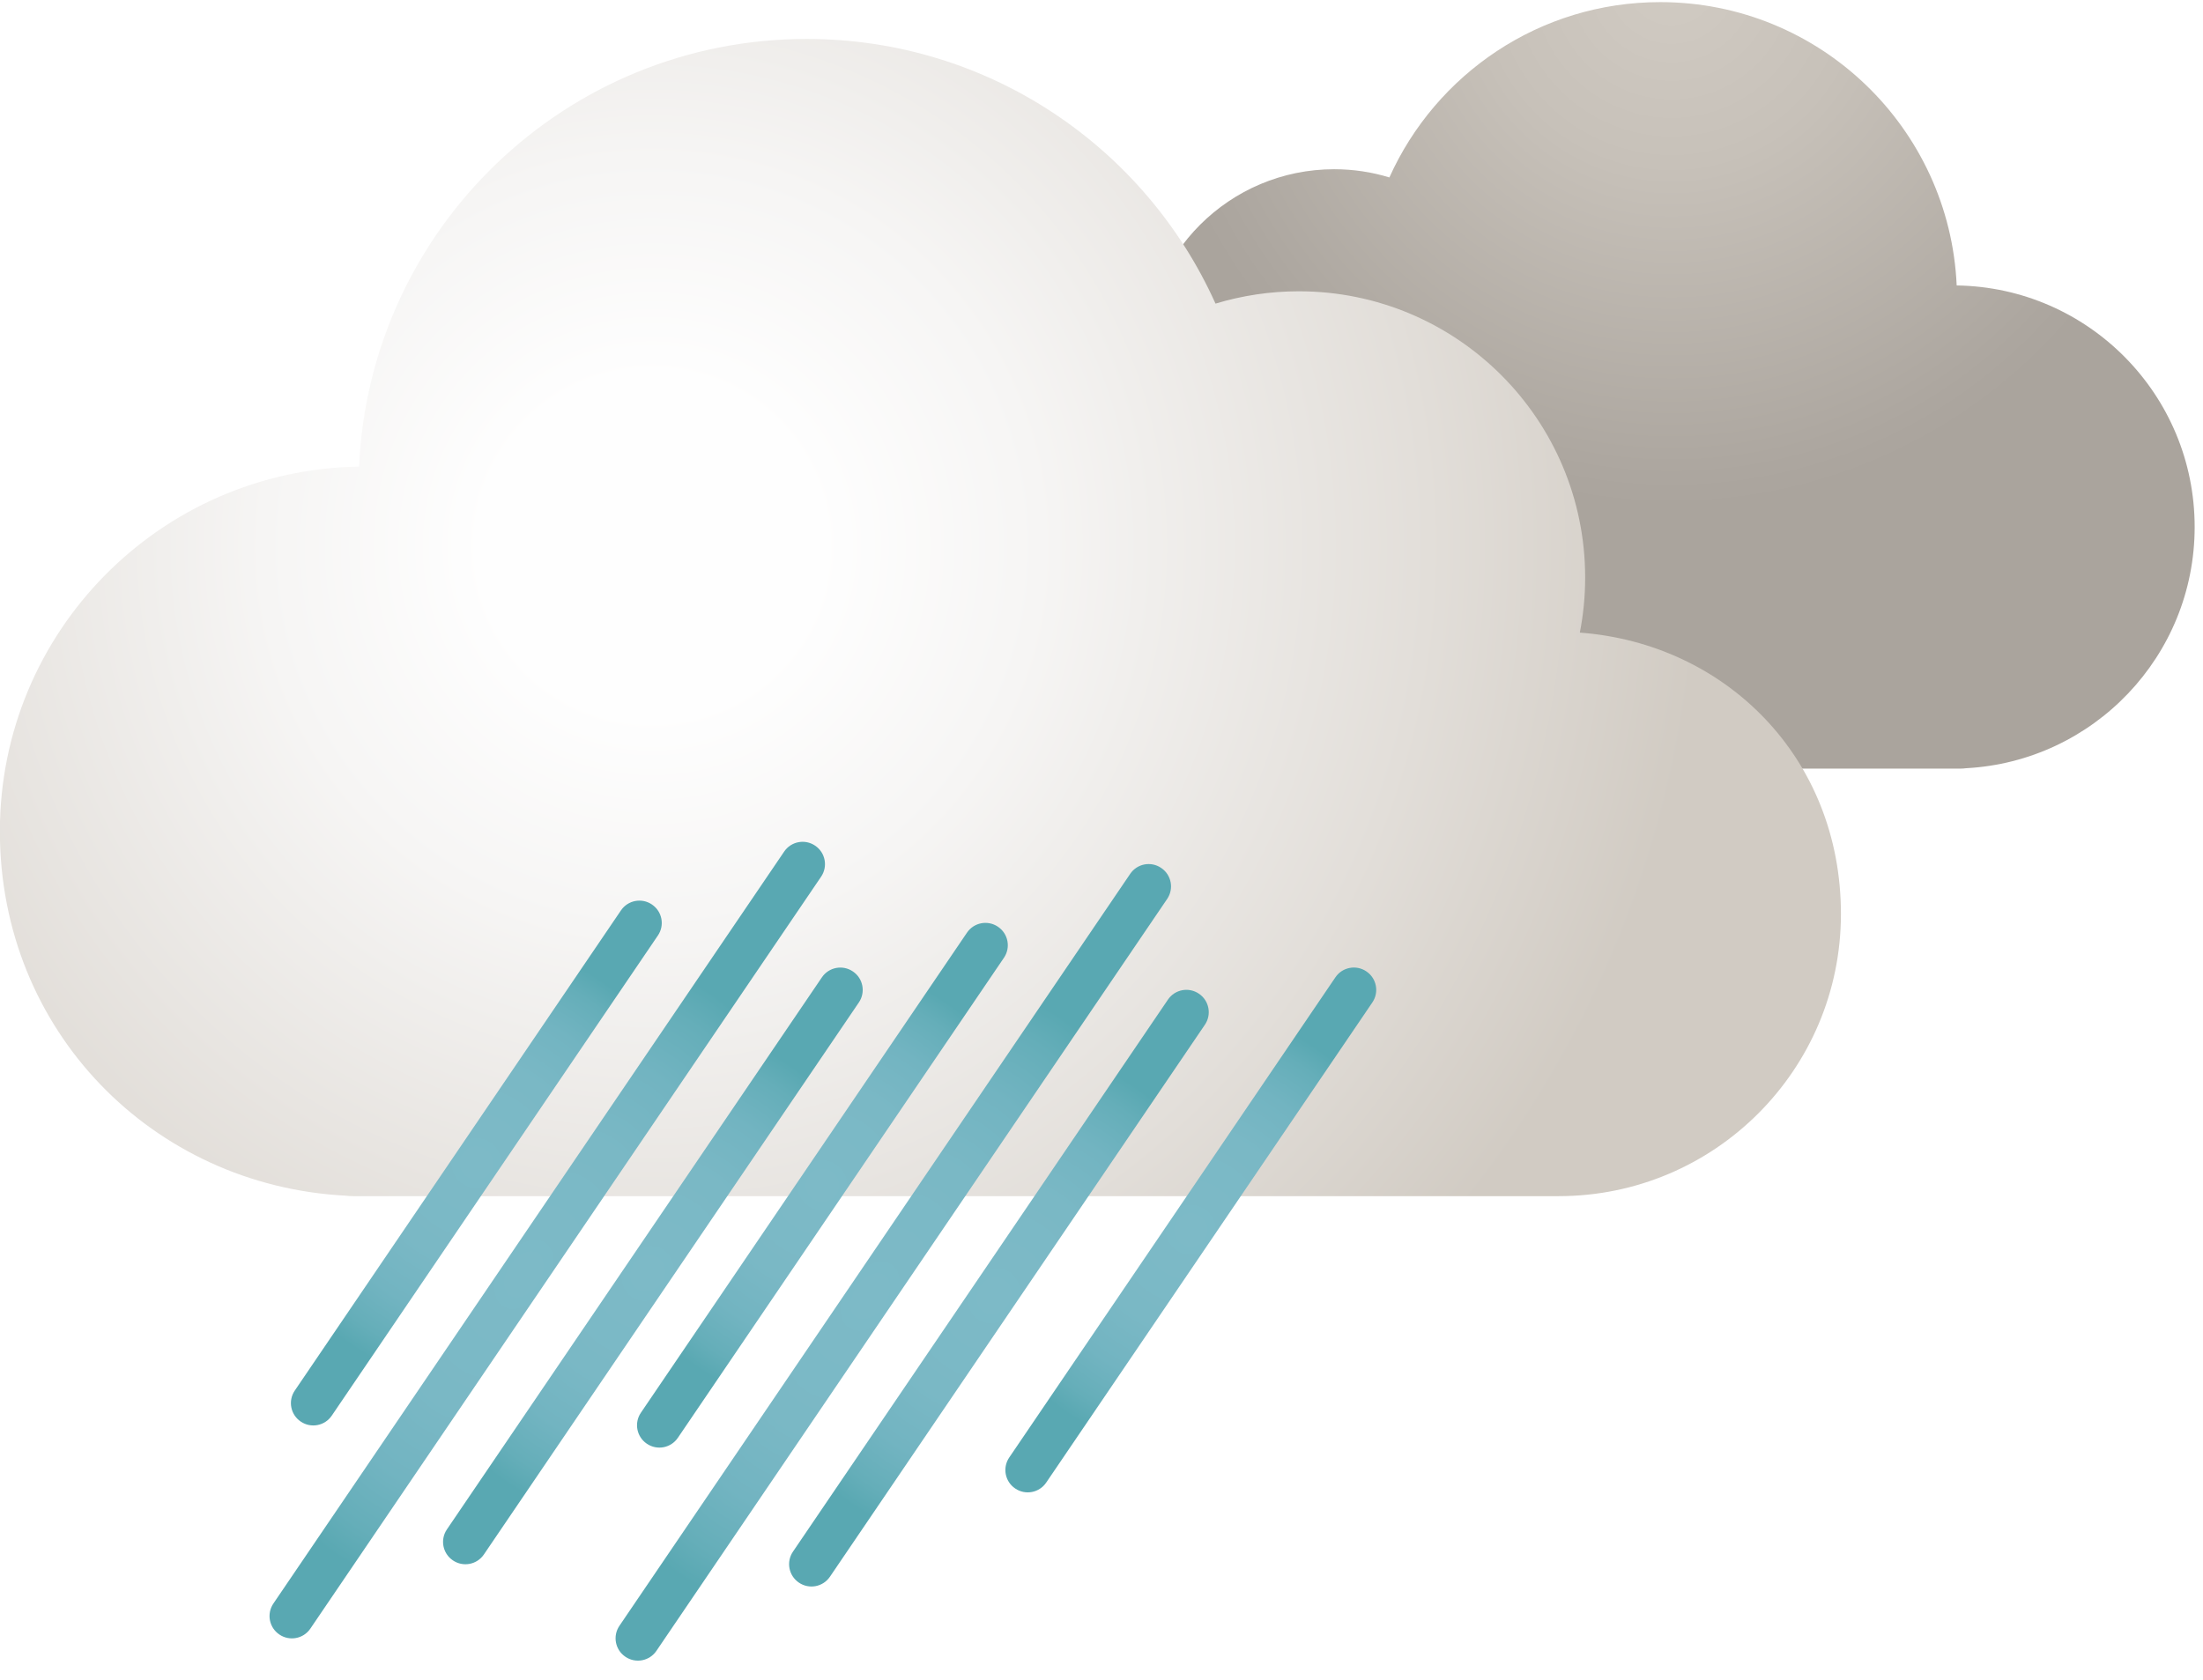
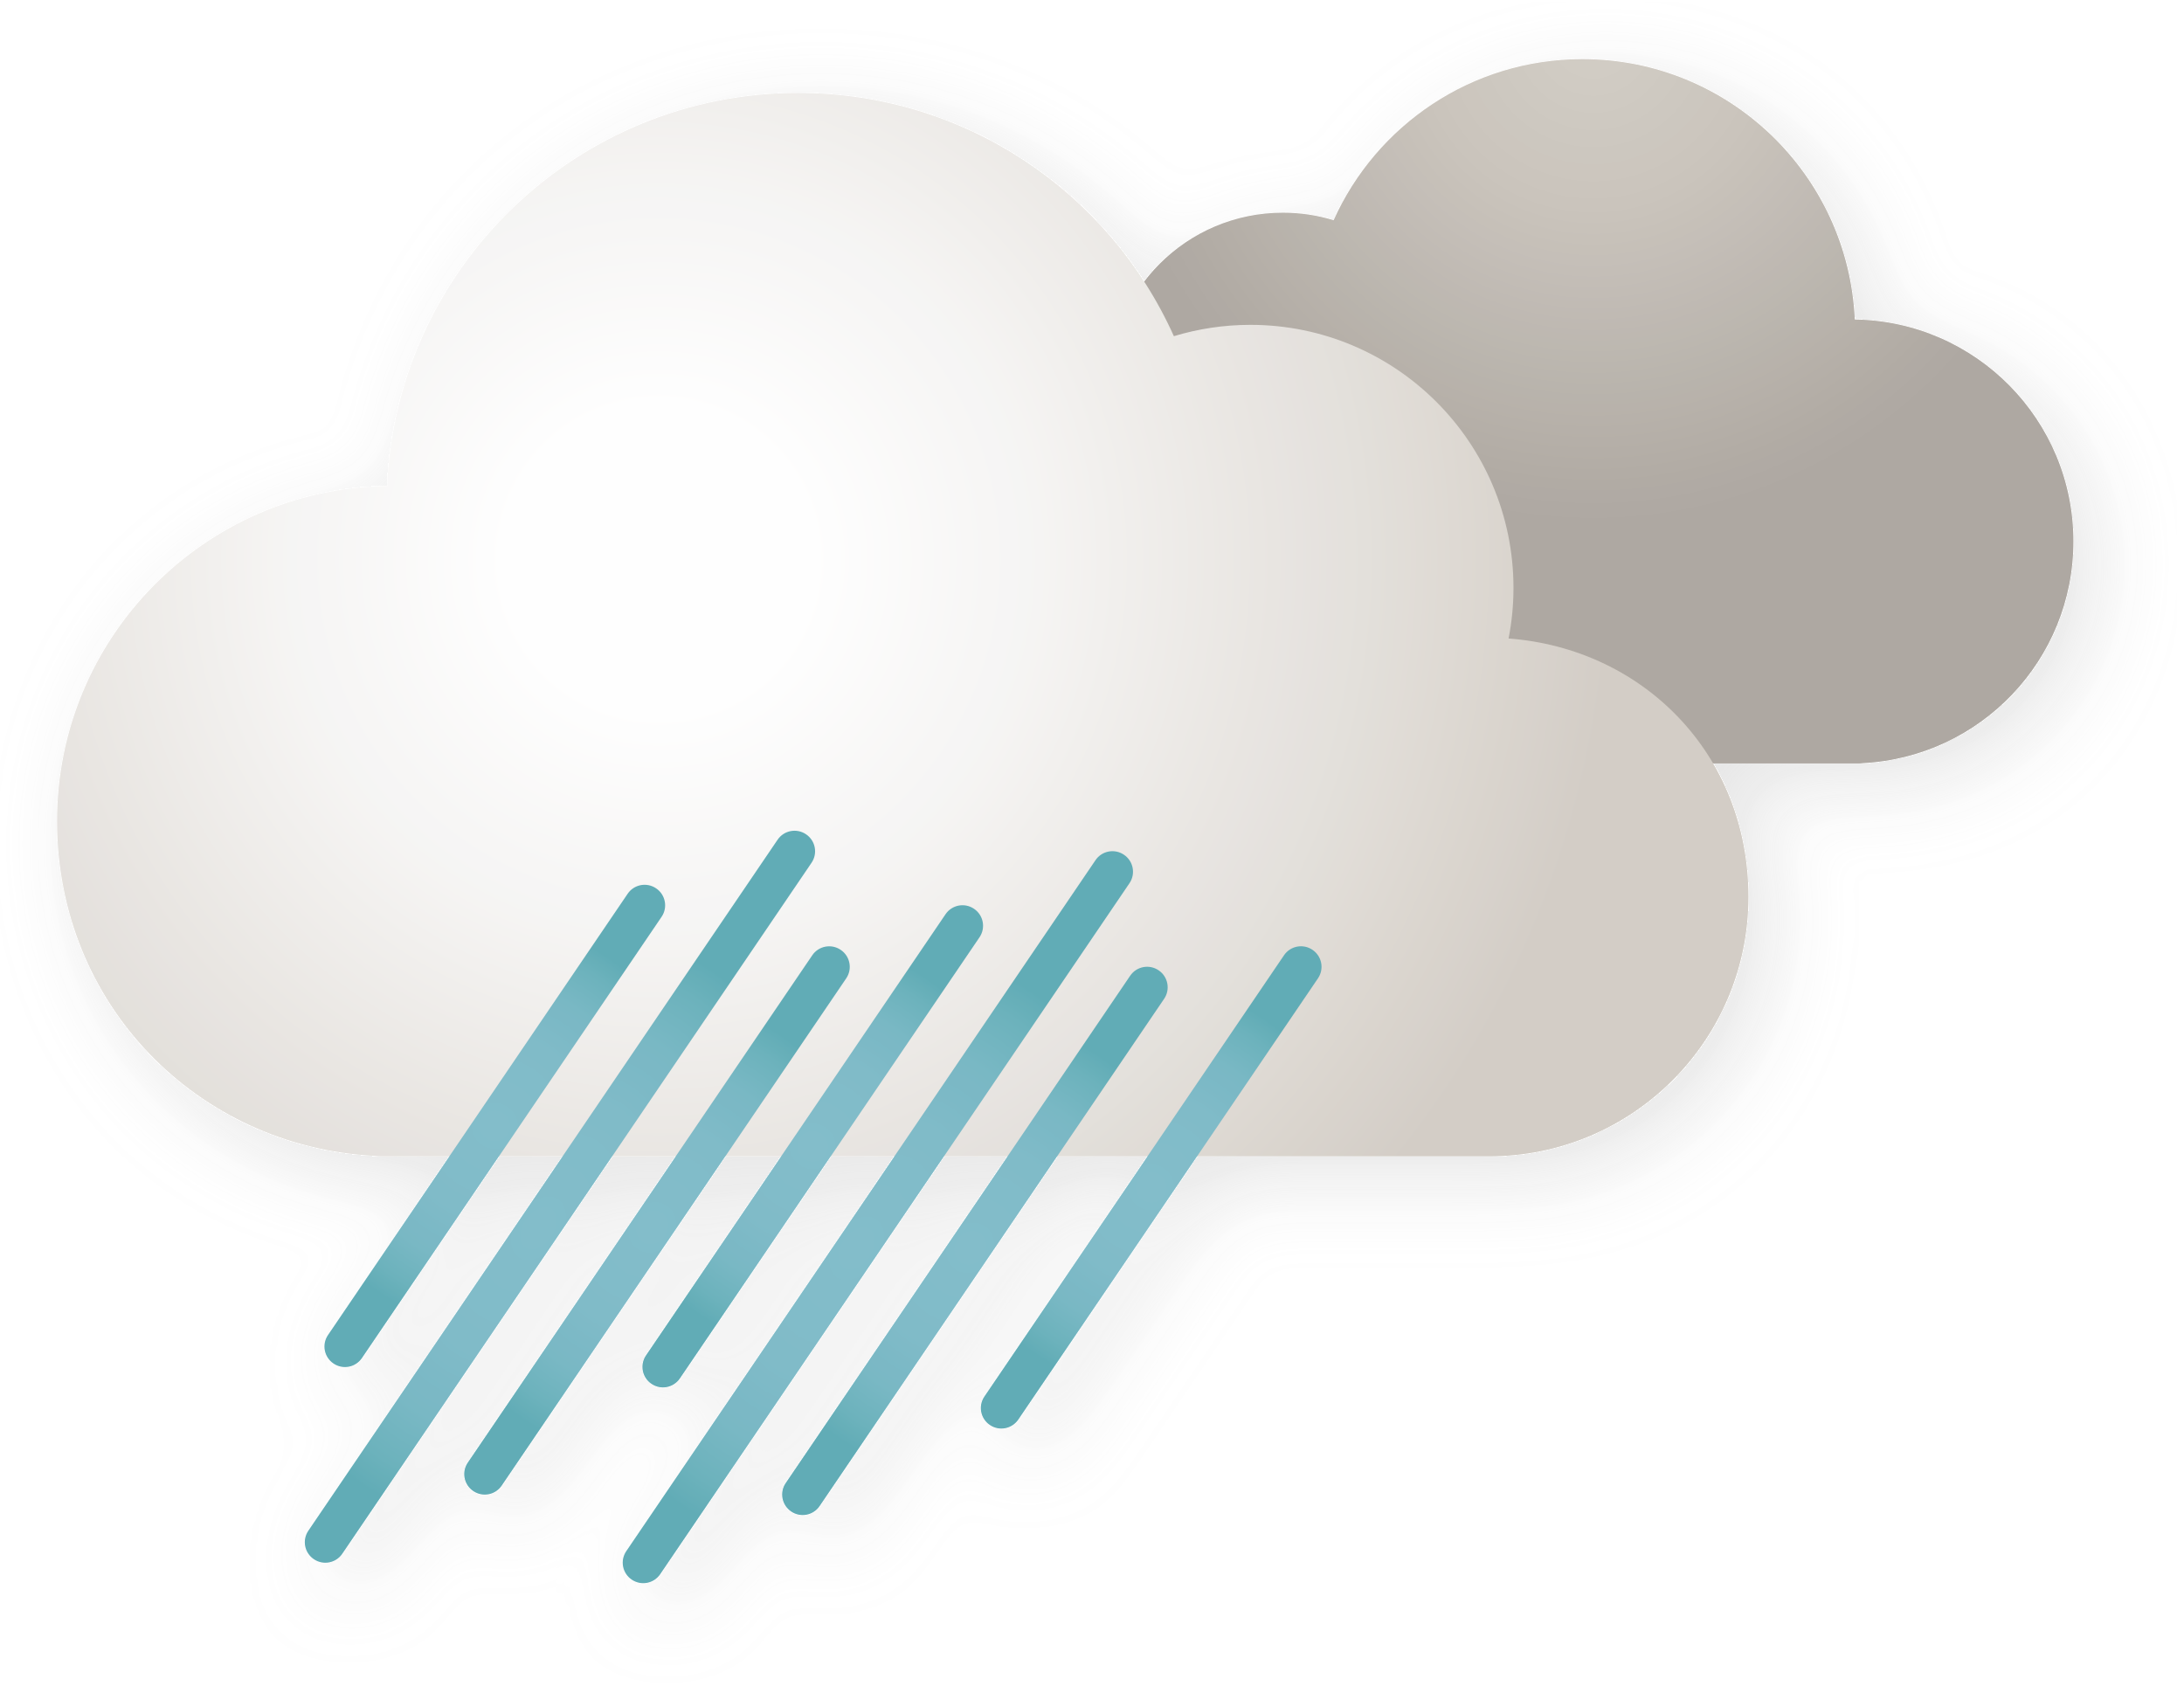
- <svg xmlns="http://www.w3.org/2000/svg" width="177" height="135" viewBox="0 0 177 135" fill="none">
-   <path d="M92.24 31.77C92.06 30.82 91.96 29.84 91.96 28.84C91.96 20.42 98.78 13.6 107.2 13.6C108.74 13.6 110.23 13.83 111.63 14.26C115.36 5.96 123.69 0.17 133.39 0.17C146.2 0.17 156.64 10.27 157.21 22.94C167.8 23.1 176.33 31.73 176.33 42.35C176.33 52.73 168.19 61.2 157.95 61.74C157.81 61.76 157.66 61.77 157.52 61.77H93.49C93.49 61.77 93.47 61.77 93.45 61.77C93.42 61.77 93.4 61.77 93.37 61.77C85.07 61.77 78.35 55.04 78.35 46.75C78.35 38.46 84.48 32.35 92.25 31.77H92.24Z" fill="url(#paint0_radial_1_39)" />
-   <path d="M126.93 50.85C127.21 49.42 127.36 47.94 127.36 46.42C127.36 33.71 117.06 23.41 104.35 23.41C102.02 23.41 99.78 23.76 97.66 24.4C92.03 11.87 79.45 3.13 64.81 3.13C45.47 3.13 29.7 18.38 28.85 37.5C12.87 37.75 -0.01 50.77 -0.01 66.81C-0.01 82.85 12.28 95.27 27.74 96.09C27.95 96.12 28.17 96.13 28.39 96.13H125.06C125.06 96.13 125.1 96.13 125.12 96.13C125.16 96.13 125.2 96.13 125.23 96.13C137.75 96.13 147.91 85.98 147.91 73.45C147.91 60.92 138.66 51.71 126.92 50.84L126.93 50.85Z" fill="url(#paint1_radial_1_39)" />
-   <path d="M52.385 72.695L52.377 72.689C51.559 72.134 50.446 72.347 49.891 73.165L23.683 111.757C23.127 112.575 23.34 113.688 24.158 114.243L24.166 114.249C24.984 114.804 26.097 114.592 26.653 113.774L52.86 75.181C53.416 74.364 53.203 73.25 52.385 72.695Z" fill="url(#paint2_radial_1_39)" />
-   <path d="M68.531 78.076L68.522 78.07C67.704 77.514 66.591 77.727 66.036 78.545L35.907 122.912C35.351 123.73 35.564 124.843 36.382 125.398L36.39 125.404C37.208 125.959 38.321 125.747 38.877 124.929L69.006 80.562C69.561 79.744 69.348 78.631 68.531 78.076Z" fill="url(#paint3_radial_1_39)" />
-   <path d="M65.499 67.968L65.491 67.962C64.673 67.407 63.559 67.62 63.004 68.438L21.965 128.87C21.41 129.688 21.622 130.801 22.44 131.356L22.448 131.362C23.266 131.917 24.38 131.705 24.935 130.887L65.974 70.454C66.529 69.636 66.317 68.523 65.499 67.968Z" fill="url(#paint4_radial_1_39)" />
-   <path d="M80.188 74.484L80.18 74.478C79.362 73.923 78.249 74.135 77.693 74.953L51.491 113.537C50.936 114.355 51.148 115.468 51.966 116.024L51.975 116.029C52.792 116.585 53.906 116.372 54.461 115.554L80.663 76.97C81.219 76.152 81.006 75.039 80.188 74.484Z" fill="url(#paint5_radial_1_39)" />
-   <path d="M109.788 78.073L109.78 78.067C108.962 77.512 107.849 77.724 107.294 78.542L81.086 117.135C80.531 117.953 80.743 119.066 81.561 119.621L81.57 119.627C82.387 120.182 83.501 119.969 84.056 119.152L110.264 80.559C110.819 79.741 110.606 78.628 109.788 78.073Z" fill="url(#paint6_radial_1_39)" />
-   <path d="M96.333 79.864L96.325 79.859C95.507 79.303 94.394 79.516 93.839 80.334L63.71 124.701C63.154 125.519 63.367 126.632 64.185 127.187L64.193 127.193C65.011 127.748 66.124 127.535 66.68 126.718L96.809 82.351C97.364 81.533 97.151 80.42 96.333 79.864Z" fill="url(#paint7_radial_1_39)" />
-   <path d="M93.302 69.757L93.293 69.751C92.475 69.196 91.362 69.408 90.807 70.226L49.768 130.659C49.212 131.477 49.425 132.59 50.243 133.145L50.251 133.151C51.069 133.706 52.182 133.493 52.738 132.676L93.777 72.243C94.332 71.425 94.119 70.312 93.302 69.757Z" fill="url(#paint8_radial_1_39)" />
+ <svg xmlns="http://www.w3.org/2000/svg" width="191" height="148" viewBox="0 0 191 148" fill="none">
+   <g opacity="0.95" filter="url(#filter0_d_1_39)">
+     <path d="M97.24 36.77C97.06 35.82 96.96 34.84 96.96 33.84C96.96 25.42 103.78 18.6 112.2 18.6C113.74 18.6 115.23 18.83 116.63 19.26C120.36 10.96 128.69 5.17 138.39 5.17C151.2 5.17 161.64 15.27 162.21 27.94C172.8 28.1 181.33 36.73 181.33 47.35C181.33 57.73 173.19 66.2 162.95 66.74C162.81 66.76 162.66 66.77 162.52 66.77H98.49C98.49 66.77 98.47 66.77 98.45 66.77C98.42 66.77 98.4 66.77 98.37 66.77C90.07 66.77 83.35 60.04 83.35 51.75C83.35 43.46 89.48 37.35 97.25 36.77H97.24Z" fill="url(#paint0_radial_1_39)" />
+     <path d="M131.93 55.85C132.21 54.42 132.36 52.94 132.36 51.42C132.36 38.71 122.06 28.41 109.35 28.41C107.02 28.41 104.78 28.76 102.66 29.4C97.03 16.87 84.45 8.13 69.81 8.13C50.47 8.13 34.7 23.38 33.85 42.5C17.87 42.75 4.99 55.77 4.99 71.81C4.99 87.85 17.28 100.27 32.74 101.09C32.95 101.12 33.17 101.13 33.39 101.13H130.06C130.06 101.13 130.1 101.13 130.12 101.13C130.16 101.13 130.2 101.13 130.23 101.13C142.75 101.13 152.91 90.98 152.91 78.45C152.91 65.92 143.66 56.71 131.92 55.84L131.93 55.85Z" fill="url(#paint1_radial_1_39)" />
+     <path d="M57.385 77.695L57.377 77.689C56.559 77.134 55.446 77.347 54.891 78.165L28.683 116.757C28.127 117.575 28.34 118.688 29.158 119.243L29.166 119.249C29.984 119.804 31.097 119.592 31.653 118.774L57.86 80.181C58.416 79.364 58.203 78.25 57.385 77.695Z" fill="url(#paint2_radial_1_39)" />
+     <path d="M73.531 83.076L73.522 83.07C72.704 82.514 71.591 82.727 71.036 83.545L40.907 127.912C40.351 128.73 40.564 129.843 41.382 130.398L41.39 130.404C42.208 130.959 43.321 130.747 43.877 129.929L74.006 85.562C74.561 84.744 74.348 83.631 73.531 83.076Z" fill="url(#paint3_radial_1_39)" />
+     <path d="M70.499 72.968L70.491 72.962C69.673 72.407 68.559 72.62 68.004 73.438L26.965 133.87C26.41 134.688 26.622 135.801 27.44 136.356L27.448 136.362C28.266 136.917 29.38 136.705 29.935 135.887L70.974 75.454C71.529 74.636 71.317 73.523 70.499 72.968Z" fill="url(#paint4_radial_1_39)" />
+     <path d="M85.188 79.484L85.18 79.478C84.362 78.923 83.249 79.135 82.693 79.953L56.491 118.537C55.936 119.355 56.148 120.468 56.966 121.024L56.975 121.029C57.792 121.585 58.906 121.372 59.461 120.554L85.663 81.97C86.219 81.152 86.006 80.039 85.188 79.484Z" fill="url(#paint5_radial_1_39)" />
+     <path d="M114.788 83.073L114.78 83.067C113.962 82.512 112.849 82.724 112.294 83.542L86.086 122.135C85.531 122.953 85.743 124.066 86.561 124.621L86.57 124.627C87.387 125.182 88.501 124.969 89.056 124.152L115.264 85.559C115.819 84.741 115.606 83.628 114.788 83.073Z" fill="url(#paint6_radial_1_39)" />
+     <path d="M101.333 84.864L101.325 84.859C100.507 84.303 99.394 84.516 98.839 85.334L68.71 129.701C68.154 130.519 68.367 131.632 69.185 132.187L69.193 132.193C70.011 132.748 71.124 132.535 71.68 131.718L101.809 87.351C102.364 86.533 102.151 85.42 101.333 84.864Z" fill="url(#paint7_radial_1_39)" />
+     <path d="M98.302 74.757L98.293 74.751C97.475 74.196 96.362 74.408 95.807 75.226L54.768 135.659C54.212 136.477 54.425 137.59 55.243 138.145L55.251 138.151C56.069 138.706 57.182 138.493 57.738 137.676L98.777 77.243C99.332 76.425 99.119 75.312 98.302 74.757Z" fill="url(#paint8_radial_1_39)" />
+   </g>
  <defs>
-     <radialGradient id="paint0_radial_1_39" cx="0" cy="0" r="1" gradientUnits="userSpaceOnUse" gradientTransform="translate(134.33 -1.76002) rotate(180) scale(42.65 42.65)">
+     <filter id="filter0_d_1_39" x="-0.01" y="0.17" width="190.34" height="147.29" filterUnits="userSpaceOnUse" color-interpolation-filters="sRGB">
+       <feFlood flood-opacity="0" result="BackgroundImageFix" />
+       <feColorMatrix in="SourceAlpha" type="matrix" values="0 0 0 0 0 0 0 0 0 0 0 0 0 0 0 0 0 0 127 0" result="hardAlpha" />
+       <feOffset dx="2" dy="2" />
+       <feGaussianBlur stdDeviation="3.5" />
+       <feComposite in2="hardAlpha" operator="out" />
+       <feColorMatrix type="matrix" values="0 0 0 0 0.652 0 0 0 0 0.652 0 0 0 0 0.652 0 0 0 0.29 0" />
+       <feBlend mode="normal" in2="BackgroundImageFix" result="effect1_dropShadow_1_39" />
+       <feBlend mode="normal" in="SourceGraphic" in2="effect1_dropShadow_1_39" result="shape" />
+     </filter>
+     <radialGradient id="paint0_radial_1_39" cx="0" cy="0" r="1" gradientUnits="userSpaceOnUse" gradientTransform="translate(139.33 3.23998) rotate(180) scale(42.65 42.65)">
      <stop stop-color="#D1CBC3" />
      <stop offset="0.35" stop-color="#C7C1B9" />
      <stop offset="0.94" stop-color="#ACA69F" />
      <stop offset="1" stop-color="#AAA49D" />
    </radialGradient>
-     <radialGradient id="paint1_radial_1_39" cx="0" cy="0" r="1" gradientUnits="userSpaceOnUse" gradientTransform="translate(52.46 43.9) scale(84.07 84.07)">
+     <radialGradient id="paint1_radial_1_39" cx="0" cy="0" r="1" gradientUnits="userSpaceOnUse" gradientTransform="translate(57.46 48.9) scale(84.07 84.07)">
      <stop offset="0.16" stop-color="#FEFEFE" />
      <stop offset="0.37" stop-color="#F6F5F4" />
      <stop offset="0.74" stop-color="#E2DED9" />
      <stop offset="1" stop-color="#D1CBC3" />
    </radialGradient>
-     <radialGradient id="paint2_radial_1_39" cx="0" cy="0" r="1" gradientUnits="userSpaceOnUse" gradientTransform="translate(38.2786 93.4678) rotate(34.18) scale(17.8 17.8)">
+     <radialGradient id="paint2_radial_1_39" cx="0" cy="0" r="1" gradientUnits="userSpaceOnUse" gradientTransform="translate(43.2786 98.4678) rotate(34.18) scale(17.8 17.8)">
      <stop stop-color="#7DBAC7" />
      <stop offset="0.45" stop-color="#7AB8C5" />
      <stop offset="0.7" stop-color="#72B4C1" />
      <stop offset="0.89" stop-color="#65AEB9" />
      <stop offset="1" stop-color="#59A8B2" />
    </radialGradient>
-     <radialGradient id="paint3_radial_1_39" cx="0" cy="0" r="1" gradientUnits="userSpaceOnUse" gradientTransform="translate(52.0387 102.343) rotate(34.18) scale(17.8 20.292)">
+     <radialGradient id="paint3_radial_1_39" cx="0" cy="0" r="1" gradientUnits="userSpaceOnUse" gradientTransform="translate(57.0387 107.343) rotate(34.18) scale(17.8 20.292)">
      <stop stop-color="#7DBAC7" />
      <stop offset="0.45" stop-color="#7AB8C5" />
      <stop offset="0.7" stop-color="#72B4C1" />
      <stop offset="0.89" stop-color="#65AEB9" />
      <stop offset="1" stop-color="#59A8B2" />
    </radialGradient>
-     <radialGradient id="paint4_radial_1_39" cx="0" cy="0" r="1" gradientUnits="userSpaceOnUse" gradientTransform="translate(42.0921 102.418) rotate(34.18) scale(17.8 27.234)">
+     <radialGradient id="paint4_radial_1_39" cx="0" cy="0" r="1" gradientUnits="userSpaceOnUse" gradientTransform="translate(47.0921 107.418) rotate(34.18) scale(17.8 27.234)">
      <stop stop-color="#7DBAC7" />
      <stop offset="0.45" stop-color="#7AB8C5" />
      <stop offset="0.7" stop-color="#72B4C1" />
      <stop offset="0.89" stop-color="#65AEB9" />
      <stop offset="1" stop-color="#59A8B2" />
    </radialGradient>
-     <radialGradient id="paint5_radial_1_39" cx="0" cy="0" r="1" gradientUnits="userSpaceOnUse" gradientTransform="translate(66.073 95.2509) rotate(34.18) scale(17.8 17.8)">
+     <radialGradient id="paint5_radial_1_39" cx="0" cy="0" r="1" gradientUnits="userSpaceOnUse" gradientTransform="translate(71.073 100.251) rotate(34.18) scale(17.8 17.8)">
      <stop stop-color="#7DBAC7" />
      <stop offset="0.45" stop-color="#7AB8C5" />
      <stop offset="0.7" stop-color="#72B4C1" />
      <stop offset="0.89" stop-color="#65AEB9" />
      <stop offset="1" stop-color="#59A8B2" />
    </radialGradient>
-     <radialGradient id="paint6_radial_1_39" cx="0" cy="0" r="1" gradientUnits="userSpaceOnUse" gradientTransform="translate(95.6735 98.8399) rotate(34.18) scale(17.8 17.8)">
+     <radialGradient id="paint6_radial_1_39" cx="0" cy="0" r="1" gradientUnits="userSpaceOnUse" gradientTransform="translate(100.673 103.84) rotate(34.18) scale(17.8 17.8)">
      <stop stop-color="#7DBAC7" />
      <stop offset="0.45" stop-color="#7AB8C5" />
      <stop offset="0.7" stop-color="#72B4C1" />
      <stop offset="0.89" stop-color="#65AEB9" />
      <stop offset="1" stop-color="#59A8B2" />
    </radialGradient>
-     <radialGradient id="paint7_radial_1_39" cx="0" cy="0" r="1" gradientUnits="userSpaceOnUse" gradientTransform="translate(79.8539 104.131) rotate(34.18) scale(17.8 20.292)">
+     <radialGradient id="paint7_radial_1_39" cx="0" cy="0" r="1" gradientUnits="userSpaceOnUse" gradientTransform="translate(84.8539 109.131) rotate(34.18) scale(17.8 20.292)">
      <stop stop-color="#7DBAC7" />
      <stop offset="0.45" stop-color="#7AB8C5" />
      <stop offset="0.7" stop-color="#72B4C1" />
      <stop offset="0.89" stop-color="#65AEB9" />
      <stop offset="1" stop-color="#59A8B2" />
    </radialGradient>
-     <radialGradient id="paint8_radial_1_39" cx="0" cy="0" r="1" gradientUnits="userSpaceOnUse" gradientTransform="translate(69.919 104.171) rotate(34.18) scale(17.8 27.234)">
+     <radialGradient id="paint8_radial_1_39" cx="0" cy="0" r="1" gradientUnits="userSpaceOnUse" gradientTransform="translate(74.919 109.171) rotate(34.18) scale(17.8 27.234)">
      <stop stop-color="#7DBAC7" />
      <stop offset="0.45" stop-color="#7AB8C5" />
      <stop offset="0.7" stop-color="#72B4C1" />
      <stop offset="0.89" stop-color="#65AEB9" />
      <stop offset="1" stop-color="#59A8B2" />
    </radialGradient>
  </defs>
</svg>
